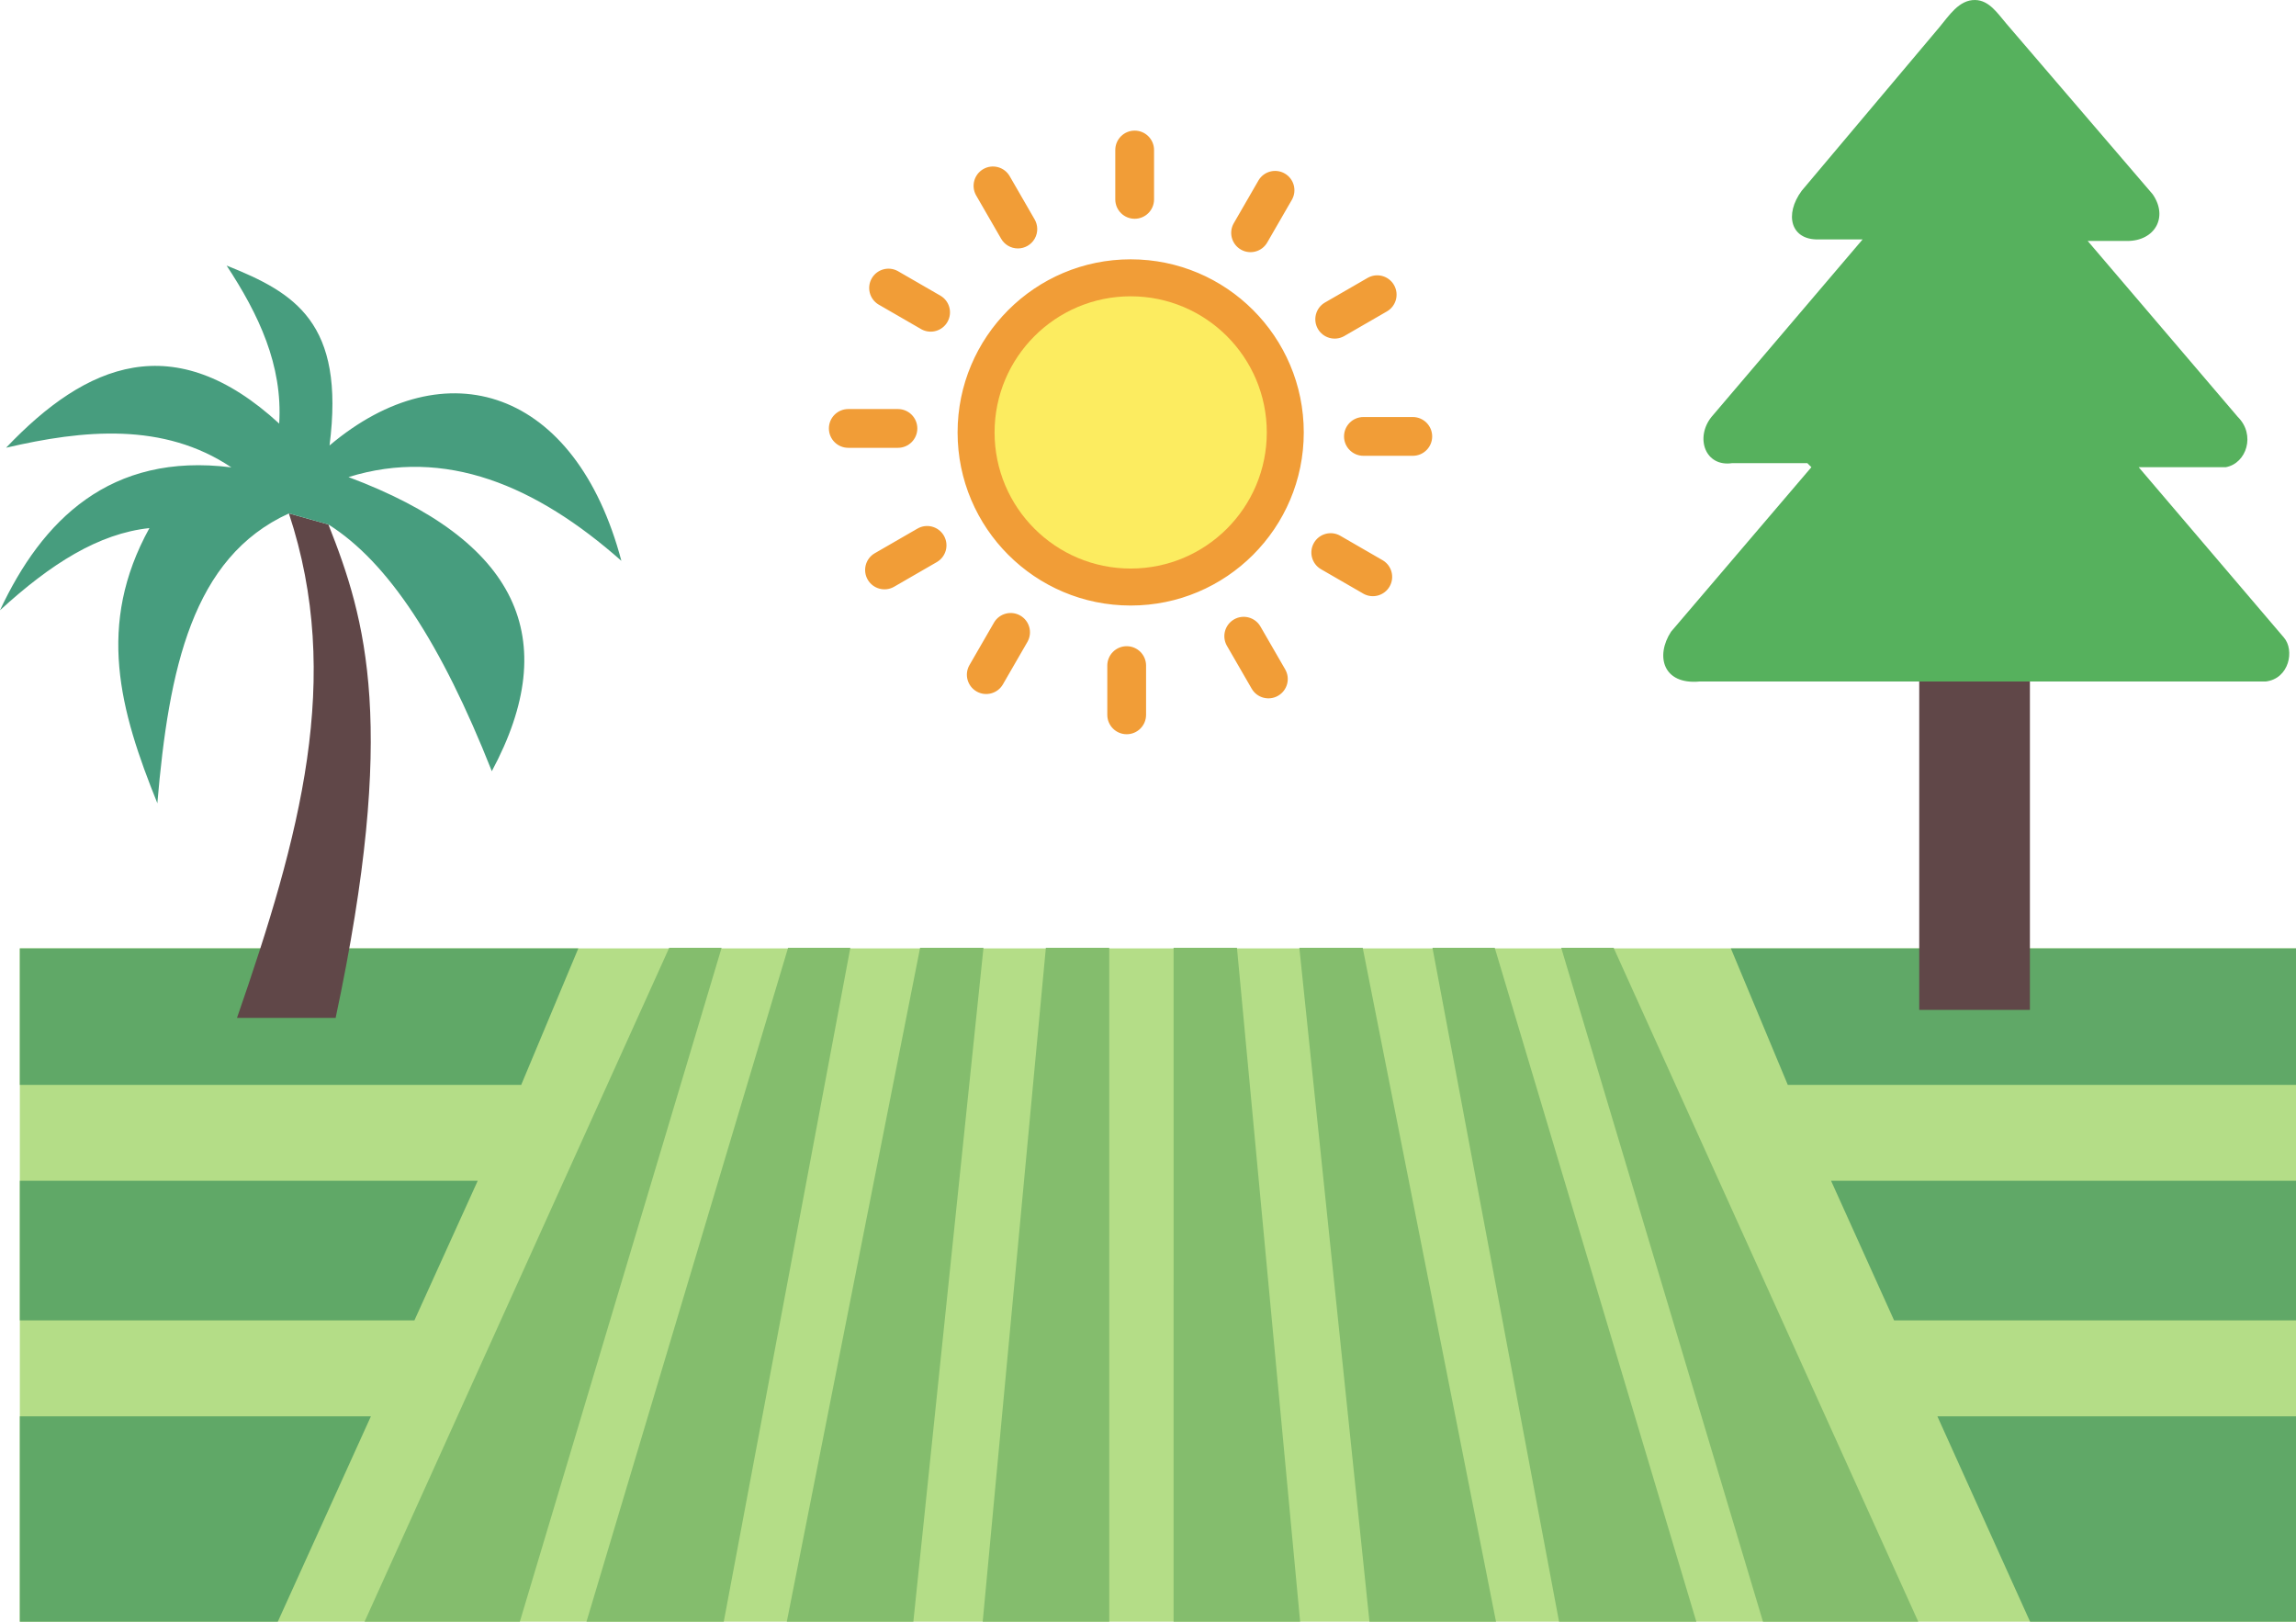
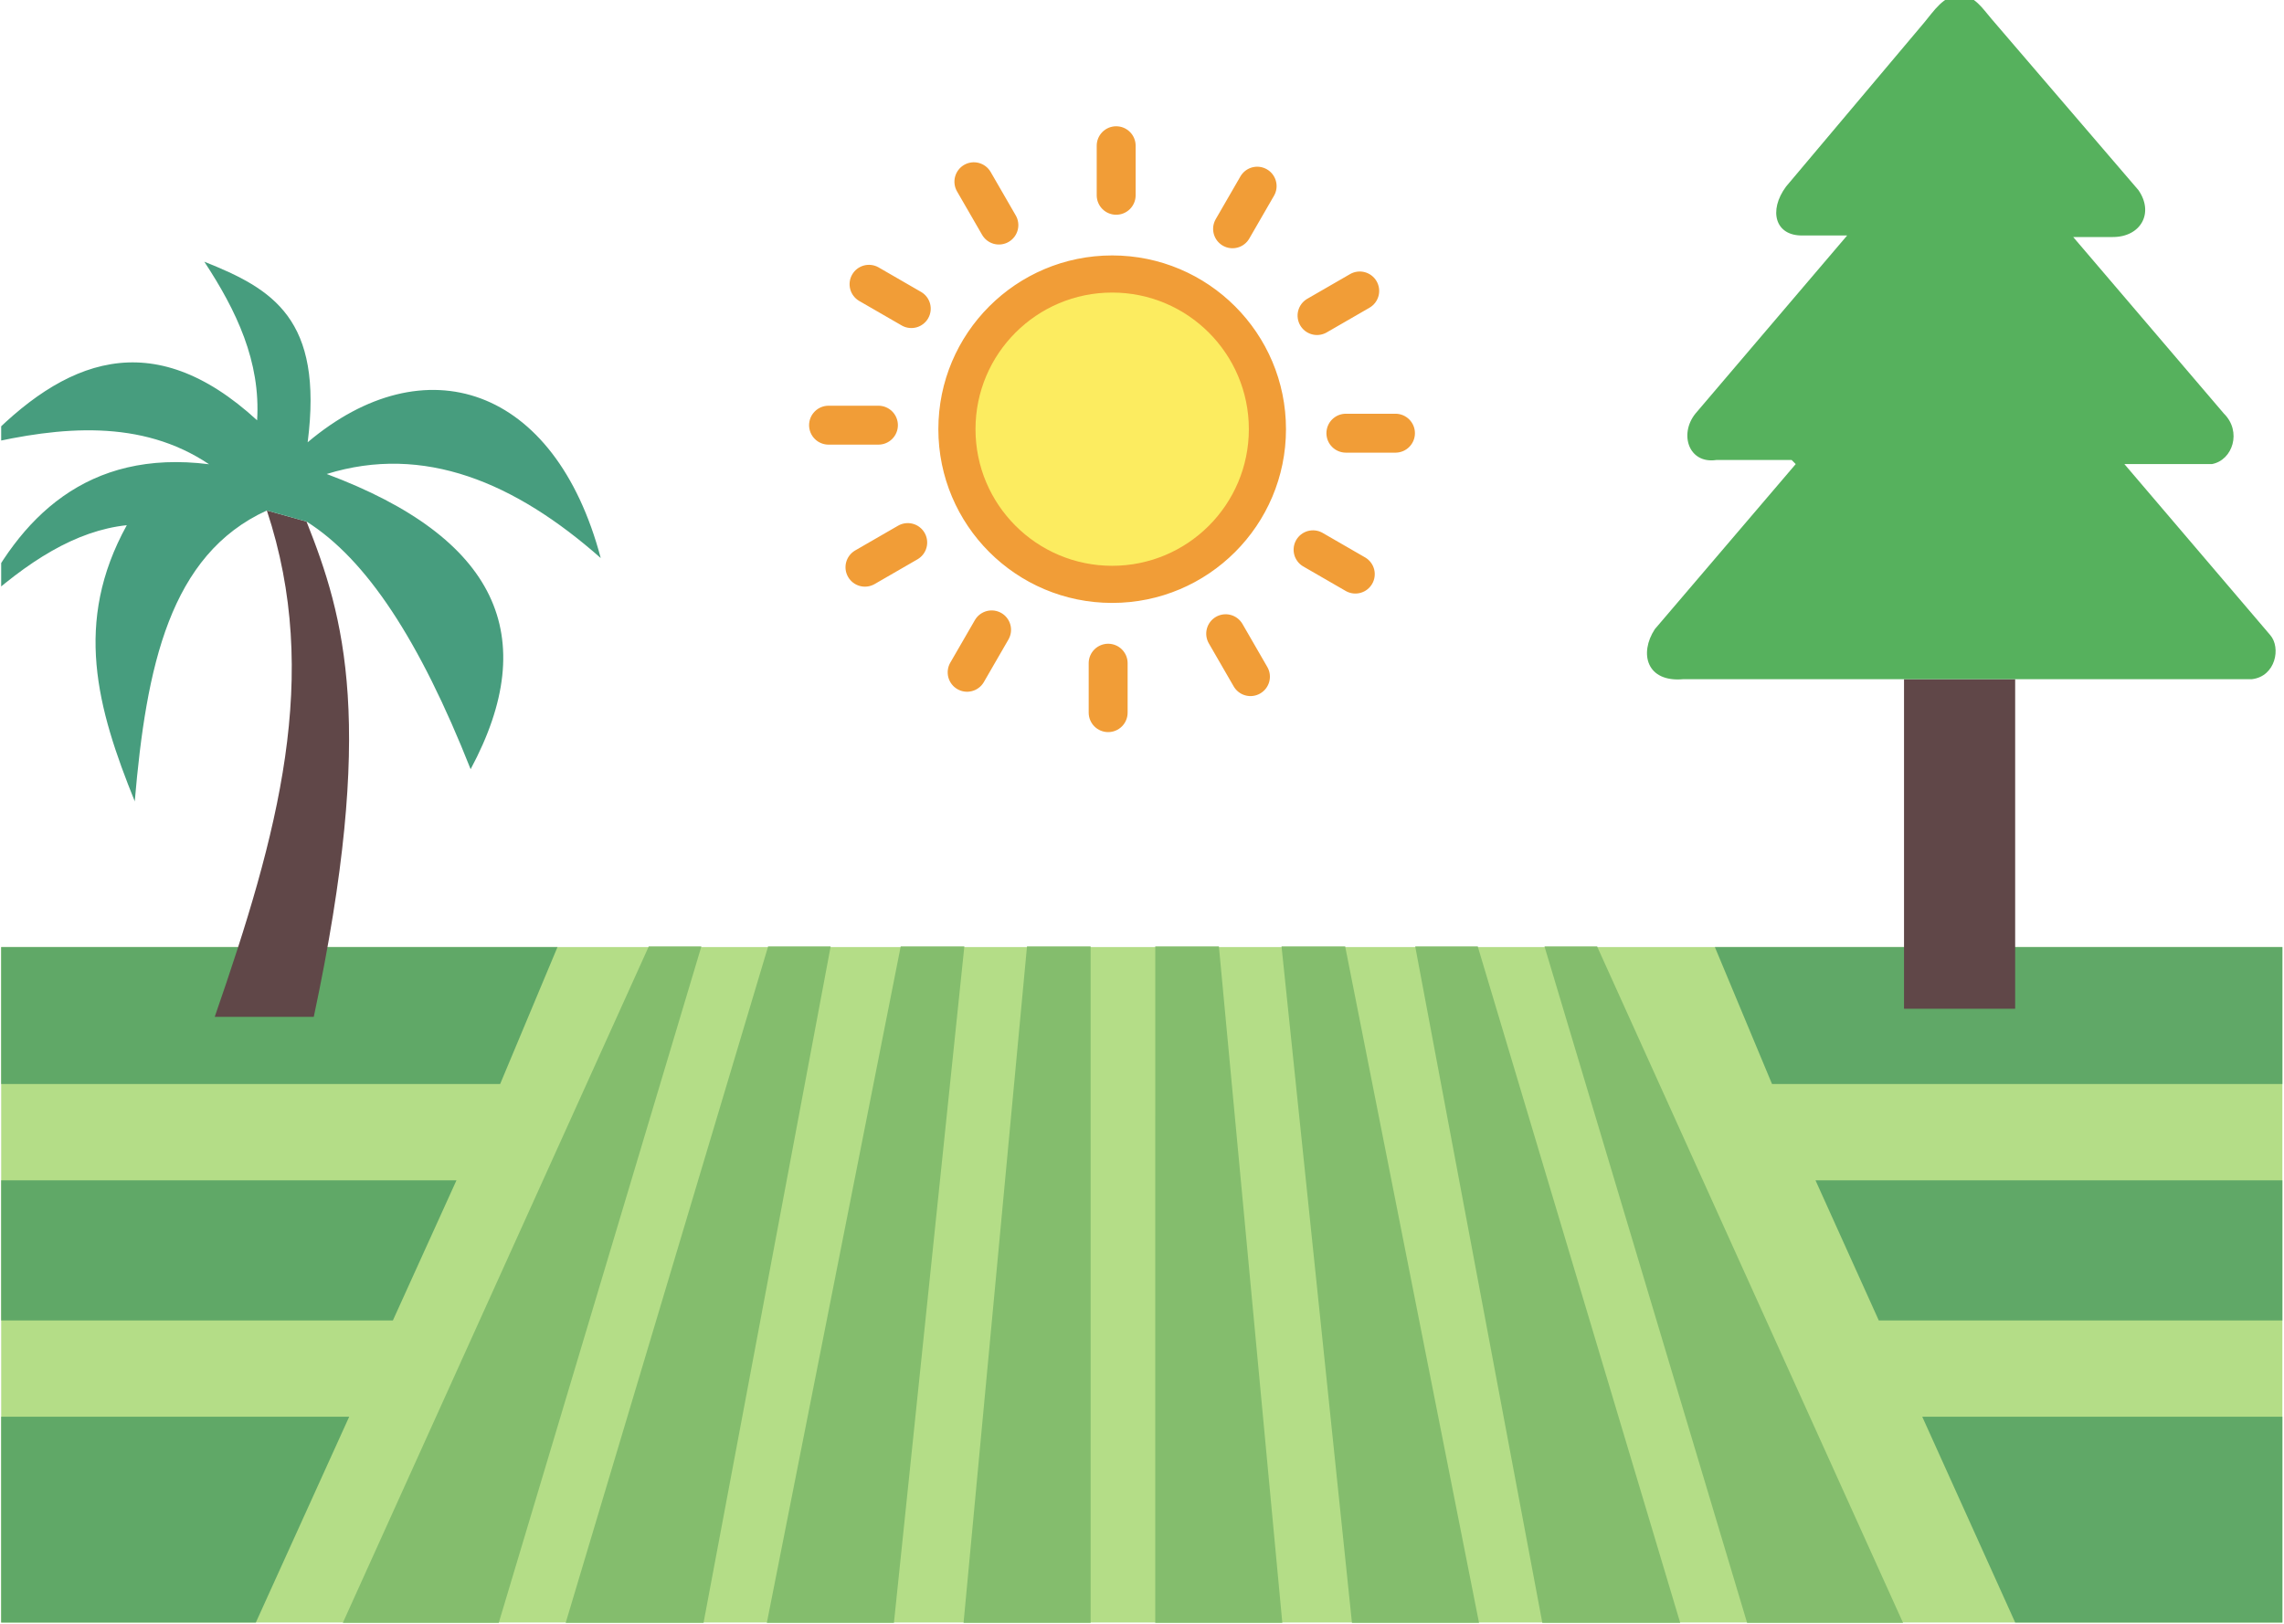
- <svg xmlns="http://www.w3.org/2000/svg" shape-rendering="geometricPrecision" text-rendering="geometricPrecision" image-rendering="optimizeQuality" fill-rule="evenodd" clip-rule="evenodd" viewBox="0 0 512 361.606">
-   <path fill="#F19D37" fill-rule="nonzero" d="M252.137 57.824c10.659 0 20.31 4.321 27.293 11.307 6.986 6.985 11.306 16.634 11.306 27.293 0 10.658-4.32 20.308-11.306 27.292-6.983 6.986-16.634 11.306-27.293 11.306-10.658 0-20.307-4.32-27.293-11.306-6.985-6.984-11.305-16.634-11.305-27.292 0-10.659 4.32-20.308 11.305-27.293 6.986-6.986 16.635-11.307 27.293-11.307zm-62.975 42.032a4.323 4.323 0 110-8.646h11.076a4.323 4.323 0 010 8.646h-11.076zM217.69 43.6a4.31 4.31 0 011.569-5.892 4.315 4.315 0 015.894 1.57l5.537 9.592a4.313 4.313 0 11-7.463 4.324L217.69 43.6zm31.015-10.152a4.322 4.322 0 118.645 0v11.077a4.323 4.323 0 01-8.645 0V33.448zm31.96 6.737a4.305 4.305 0 017.463 4.289l-5.537 9.592a4.302 4.302 0 01-5.876 1.587 4.302 4.302 0 01-1.588-5.876l5.538-9.592zm24.295 21.789a4.31 4.31 0 015.892 1.572 4.309 4.309 0 01-1.57 5.891l-9.591 5.539a4.314 4.314 0 01-4.324-7.463l9.593-5.539zm-109.061 5.922a4.305 4.305 0 014.289-7.463l9.593 5.539a4.305 4.305 0 01-4.288 7.463l-9.594-5.539zm119.215 25.095a4.323 4.323 0 010 8.645h-11.076a4.322 4.322 0 110-8.645h11.076zm-6.738 31.96a4.305 4.305 0 01-4.289 7.463l-9.592-5.539a4.305 4.305 0 014.288-7.463l9.593 5.539zm-21.789 24.296a4.31 4.31 0 01-1.572 5.891 4.309 4.309 0 01-5.891-1.57l-5.54-9.592a4.313 4.313 0 017.464-4.323l5.539 9.594zm-31.017 10.152a4.323 4.323 0 11-8.646 0v-11.077a4.324 4.324 0 018.646 0v11.077zm-31.96-6.737a4.305 4.305 0 01-7.464-4.289l5.539-9.592a4.305 4.305 0 017.464 4.289l-5.539 9.592zm-24.294-21.789a4.314 4.314 0 01-4.324-7.464l9.594-5.539a4.312 4.312 0 014.322 7.464l-9.592 5.539z" />
-   <path fill="#B4DD87" d="M4.425 211.472H512v150.134H4.425z" />
-   <path fill="#60A867" d="M432.03 315.815H512v45.791h-59.3l-20.67-45.791zm-427.605 0H82.71l-20.763 45.791H4.425v-45.791zm0-52.517h102.102l-14.118 31.129H4.425v-31.129zm0-51.826h124.541l-12.741 30.437H4.425v-30.437zm381.549 0H512v30.437H398.671l-12.697-30.437zm22.35 51.826H512v31.129h-89.621l-14.055-31.129z" />
-   <path fill="#84BD6D" d="M347.663 361.606l-28.227-150.261h13.887l44.953 150.261h-30.613zm-186.266 0l28.227-150.261h-13.887l-44.953 150.261h30.613zm100.307 0l.003-150.261h14.131l14.085 150.261h-28.219zm43.682 0L289.75 211.345h14.133l29.723 150.261h-28.22zm-58.028 0l-.005-150.261h-14.129l-14.085 150.261h28.219zm-43.684 0l15.638-150.261h-14.134l-29.724 150.261h28.22zm-87.752 0l44.994-150.261h-11.687L81.296 361.606h34.626zm277.216 0l-44.992-150.261h11.685l67.934 150.261h-34.627z" />
-   <path fill="#604748" fill-rule="nonzero" d="M427.982 225.186v-73.222h24.681v73.222h-24.681z" />
-   <path fill="#56B15D" fill-rule="nonzero" d="M427.982 151.964h-48.983c-8.208.754-9.868-5.727-6.363-11.105l31.297-36.684-.905-.904h-16.743c-6.066.897-8.318-5.683-4.638-10.295l33.71-39.592h-9.841c-6.164.162-7.689-5.508-3.733-10.86l30.701-36.461c2.097-2.491 4.343-6.144 7.989-6.061 3.143.07 5.03 3.046 6.898 5.223l32.657 38.077c3.542 5.086.521 10.43-5.66 10.43h-8.818l33.471 39.23c4.014 3.97 1.965 10.336-2.647 11.21h-19.46l29.182 34.233 3.199 3.752c2.438 2.788 1.219 9.181-4.048 9.807h-77.265z" />
-   <path fill="#604748" d="M64.425 114.483c12.13 36.692 2.517 71.824-11.576 112.492h21.995c13.841-65.029 6.795-88.836-1.611-110.026l-8.808-2.466z" />
-   <path fill="#479D7E" d="M35.082 179.16c2.567-30.099 7.801-54.862 29.343-64.677l8.808 2.466c13.288 8.355 25.116 26.374 36.441 55.013 15.905-29.646 5.788-51.439-31.961-65.582 21.592-6.695 41.826 1.862 60.852 18.673-10.168-38.353-39.159-47.615-65.08-25.72 3.523-27.481-7.801-34.075-22.951-40.115 7.147 10.872 12.532 22.197 11.727 35.233-23.404-21.492-42.933-13.54-60.902 5.385 17.264-4.026 35.132-5.738 50.232 4.379C24.512 100.793 9.362 116.043 0 136.075c11.325-10.368 21.995-17.113 33.32-18.321-11.878 21.543-6.644 40.568 1.812 61.456l-.05-.05z" />
-   <path fill="#FCEC60" fill-rule="nonzero" d="M273.6 74.962c-5.493-5.493-13.08-8.891-21.463-8.891-8.381 0-15.969 3.398-21.461 8.891-5.493 5.492-8.889 13.08-8.889 21.462 0 8.381 3.396 15.969 8.889 21.461 5.492 5.493 13.08 8.89 21.461 8.89 8.383 0 15.97-3.397 21.463-8.89 5.492-5.492 8.89-13.08 8.89-21.461 0-8.382-3.398-15.97-8.89-21.462z" />
+ <svg xmlns="http://www.w3.org/2000/svg" width="896" zoomAndPan="magnify" viewBox="0 0 672 477.75" height="637" preserveAspectRatio="xMidYMid meet" version="1.0">
+   <defs>
+     <clipPath id="9bdb000957">
+       <path d="M 0.348 278 L 671.824 278 L 671.824 477.5 L 0.348 477.5 Z M 0.348 278 " clip-rule="nonzero" />
+     </clipPath>
+     <clipPath id="f3773ca6cf">
+       <path d="M 100 278 L 560 278 L 560 477.5 L 100 477.5 Z M 100 278 " clip-rule="nonzero" />
+     </clipPath>
+     <clipPath id="71198b93cd">
+       <path d="M 0.348 77 L 177 77 L 177 236 L 0.348 236 Z M 0.348 77 " clip-rule="nonzero" />
+     </clipPath>
+   </defs>
+   <path fill="#f19d37" d="M 327.223 75.172 C 341.344 75.172 354.129 80.898 363.383 90.152 C 372.637 99.402 378.363 112.188 378.363 126.305 C 378.363 140.422 372.637 153.207 363.383 162.457 C 354.129 171.711 341.344 177.434 327.223 177.434 C 313.102 177.434 300.316 171.711 291.059 162.457 C 281.805 153.207 276.082 140.422 276.082 126.305 C 276.082 112.188 281.805 99.402 291.059 90.152 C 300.316 80.898 313.102 75.172 327.223 75.172 Z M 243.785 130.852 C 243.406 130.852 243.035 130.816 242.664 130.742 C 242.297 130.668 241.938 130.562 241.59 130.418 C 241.242 130.273 240.91 130.098 240.598 129.891 C 240.285 129.68 239.996 129.441 239.73 129.176 C 239.461 128.91 239.227 128.621 239.016 128.309 C 238.805 127.996 238.629 127.664 238.484 127.316 C 238.34 126.969 238.234 126.613 238.16 126.242 C 238.086 125.875 238.047 125.5 238.047 125.125 C 238.047 124.75 238.086 124.375 238.16 124.008 C 238.234 123.637 238.34 123.277 238.484 122.93 C 238.629 122.582 238.805 122.254 239.016 121.941 C 239.227 121.629 239.461 121.34 239.73 121.074 C 239.996 120.809 240.285 120.57 240.598 120.359 C 240.91 120.152 241.242 119.977 241.59 119.832 C 241.938 119.688 242.297 119.578 242.664 119.508 C 243.035 119.434 243.406 119.398 243.785 119.398 L 258.461 119.398 C 258.836 119.398 259.207 119.438 259.574 119.508 C 259.945 119.582 260.301 119.691 260.648 119.836 C 260.996 119.98 261.324 120.156 261.637 120.367 C 261.949 120.574 262.238 120.812 262.504 121.078 C 262.77 121.344 263.008 121.633 263.215 121.945 C 263.426 122.258 263.602 122.59 263.742 122.934 C 263.887 123.281 263.996 123.641 264.07 124.008 C 264.141 124.379 264.18 124.75 264.18 125.125 C 264.18 125.5 264.141 125.871 264.07 126.242 C 263.996 126.609 263.887 126.969 263.742 127.312 C 263.602 127.66 263.426 127.992 263.215 128.305 C 263.008 128.617 262.77 128.906 262.504 129.172 C 262.238 129.438 261.949 129.676 261.637 129.883 C 261.324 130.094 260.996 130.27 260.648 130.414 C 260.301 130.559 259.945 130.668 259.574 130.738 C 259.207 130.812 258.836 130.852 258.461 130.852 Z M 281.582 56.332 C 281.395 56.008 281.238 55.668 281.117 55.312 C 280.996 54.957 280.91 54.594 280.863 54.223 C 280.812 53.852 280.801 53.477 280.824 53.105 C 280.848 52.73 280.906 52.363 281.004 52 C 281.102 51.637 281.23 51.285 281.398 50.949 C 281.562 50.613 281.758 50.297 281.988 50 C 282.215 49.699 282.469 49.43 282.75 49.18 C 283.031 48.934 283.336 48.715 283.66 48.527 C 283.984 48.34 284.324 48.184 284.68 48.062 C 285.035 47.941 285.398 47.859 285.77 47.809 C 286.145 47.758 286.516 47.746 286.891 47.77 C 287.266 47.793 287.633 47.855 287.996 47.949 C 288.359 48.047 288.707 48.18 289.043 48.344 C 289.383 48.508 289.699 48.707 289.996 48.934 C 290.293 49.16 290.566 49.418 290.816 49.699 C 291.062 49.98 291.281 50.281 291.469 50.605 L 298.805 63.312 C 299 63.637 299.16 63.977 299.289 64.336 C 299.414 64.691 299.504 65.059 299.559 65.434 C 299.613 65.809 299.629 66.184 299.609 66.562 C 299.586 66.938 299.527 67.312 299.434 67.676 C 299.34 68.043 299.211 68.398 299.043 68.738 C 298.879 69.078 298.684 69.398 298.453 69.703 C 298.223 70.004 297.969 70.277 297.684 70.527 C 297.398 70.781 297.094 71 296.766 71.191 C 296.438 71.379 296.098 71.535 295.738 71.656 C 295.379 71.777 295.012 71.863 294.637 71.91 C 294.262 71.961 293.883 71.973 293.508 71.945 C 293.129 71.918 292.758 71.855 292.395 71.758 C 292.027 71.656 291.676 71.523 291.336 71.352 C 291 71.184 290.68 70.98 290.383 70.746 C 290.086 70.516 289.812 70.254 289.566 69.965 C 289.32 69.68 289.102 69.371 288.918 69.039 Z M 322.676 42.883 C 322.676 42.508 322.711 42.137 322.785 41.766 C 322.859 41.398 322.965 41.039 323.109 40.691 C 323.254 40.344 323.43 40.016 323.641 39.703 C 323.848 39.391 324.086 39.102 324.352 38.836 C 324.617 38.57 324.906 38.332 325.219 38.125 C 325.531 37.914 325.863 37.738 326.211 37.594 C 326.559 37.449 326.914 37.34 327.285 37.27 C 327.652 37.195 328.023 37.16 328.402 37.16 C 328.777 37.16 329.148 37.195 329.52 37.27 C 329.887 37.34 330.246 37.449 330.594 37.594 C 330.941 37.738 331.27 37.914 331.582 38.125 C 331.895 38.332 332.184 38.57 332.449 38.836 C 332.715 39.102 332.953 39.391 333.164 39.703 C 333.371 40.016 333.547 40.344 333.691 40.691 C 333.836 41.039 333.945 41.398 334.02 41.766 C 334.09 42.137 334.129 42.508 334.129 42.883 L 334.129 57.559 C 334.121 57.93 334.082 58.297 334.004 58.66 C 333.926 59.027 333.812 59.379 333.668 59.723 C 333.52 60.062 333.344 60.391 333.133 60.695 C 332.922 61.004 332.688 61.289 332.422 61.551 C 332.156 61.812 331.867 62.043 331.555 62.25 C 331.246 62.457 330.918 62.629 330.574 62.77 C 330.23 62.91 329.875 63.016 329.508 63.09 C 329.145 63.16 328.773 63.195 328.402 63.195 C 328.027 63.195 327.66 63.16 327.293 63.09 C 326.93 63.016 326.574 62.91 326.23 62.77 C 325.887 62.629 325.559 62.457 325.246 62.25 C 324.934 62.043 324.648 61.812 324.383 61.551 C 324.117 61.289 323.879 61.004 323.668 60.695 C 323.461 60.391 323.281 60.062 323.137 59.723 C 322.988 59.379 322.875 59.027 322.801 58.66 C 322.723 58.297 322.68 57.93 322.676 57.559 Z M 365.02 51.809 C 365.211 51.492 365.43 51.199 365.68 50.926 C 365.926 50.652 366.199 50.406 366.496 50.188 C 366.789 49.965 367.105 49.777 367.438 49.617 C 367.77 49.461 368.117 49.332 368.473 49.242 C 368.832 49.148 369.195 49.094 369.562 49.07 C 369.93 49.051 370.297 49.062 370.664 49.113 C 371.027 49.164 371.387 49.246 371.734 49.367 C 372.086 49.484 372.418 49.637 372.738 49.82 C 373.059 50.004 373.359 50.215 373.637 50.457 C 373.914 50.699 374.168 50.965 374.395 51.258 C 374.621 51.547 374.816 51.859 374.984 52.188 C 375.152 52.516 375.285 52.859 375.387 53.215 C 375.484 53.566 375.551 53.93 375.582 54.297 C 375.613 54.664 375.605 55.031 375.566 55.398 C 375.523 55.766 375.449 56.125 375.336 56.477 C 375.227 56.828 375.082 57.164 374.906 57.488 L 367.57 70.195 C 367.383 70.52 367.168 70.824 366.922 71.105 C 366.676 71.387 366.402 71.645 366.109 71.871 C 365.812 72.102 365.496 72.297 365.16 72.465 C 364.824 72.629 364.477 72.762 364.113 72.859 C 363.754 72.957 363.387 73.02 363.012 73.043 C 362.637 73.07 362.266 73.059 361.895 73.008 C 361.523 72.961 361.16 72.879 360.805 72.758 C 360.449 72.637 360.109 72.484 359.785 72.297 C 359.461 72.113 359.156 71.895 358.875 71.648 C 358.594 71.402 358.336 71.133 358.109 70.836 C 357.879 70.539 357.684 70.223 357.516 69.887 C 357.352 69.551 357.219 69.203 357.121 68.844 C 357.023 68.48 356.961 68.113 356.938 67.738 C 356.91 67.367 356.922 66.992 356.969 66.621 C 357.02 66.25 357.102 65.887 357.223 65.535 C 357.34 65.18 357.496 64.84 357.68 64.516 Z M 397.207 80.672 C 397.531 80.484 397.871 80.328 398.227 80.207 C 398.582 80.086 398.945 80 399.316 79.953 C 399.691 79.902 400.062 79.891 400.438 79.914 C 400.812 79.938 401.18 79.996 401.543 80.094 C 401.906 80.191 402.254 80.324 402.59 80.488 C 402.93 80.652 403.246 80.852 403.543 81.078 C 403.84 81.309 404.113 81.562 404.363 81.844 C 404.609 82.125 404.828 82.43 405.016 82.754 C 405.203 83.078 405.355 83.418 405.477 83.773 C 405.598 84.129 405.684 84.492 405.734 84.863 C 405.785 85.234 405.797 85.605 405.773 85.98 C 405.75 86.355 405.688 86.723 405.594 87.086 C 405.496 87.449 405.363 87.797 405.199 88.133 C 405.035 88.473 404.836 88.789 404.609 89.086 C 404.379 89.383 404.125 89.656 403.844 89.902 C 403.562 90.152 403.258 90.367 402.934 90.559 L 390.227 97.895 C 389.902 98.07 389.566 98.215 389.215 98.324 C 388.859 98.438 388.5 98.516 388.137 98.555 C 387.77 98.598 387.402 98.602 387.031 98.574 C 386.664 98.543 386.305 98.48 385.949 98.379 C 385.594 98.281 385.25 98.148 384.922 97.98 C 384.59 97.816 384.281 97.621 383.988 97.395 C 383.695 97.168 383.43 96.918 383.188 96.637 C 382.941 96.359 382.73 96.062 382.543 95.742 C 382.359 95.422 382.207 95.09 382.086 94.738 C 381.965 94.391 381.879 94.035 381.828 93.668 C 381.777 93.305 381.762 92.938 381.781 92.566 C 381.801 92.199 381.855 91.836 381.949 91.477 C 382.039 91.121 382.16 90.773 382.32 90.441 C 382.477 90.105 382.664 89.793 382.883 89.492 C 383.102 89.195 383.348 88.922 383.617 88.672 C 383.891 88.422 384.184 88.203 384.496 88.008 Z M 252.711 88.516 C 252.395 88.324 252.102 88.105 251.828 87.855 C 251.555 87.609 251.309 87.336 251.09 87.039 C 250.867 86.742 250.68 86.43 250.52 86.098 C 250.359 85.766 250.234 85.418 250.145 85.062 C 250.051 84.703 249.996 84.34 249.973 83.973 C 249.953 83.605 249.965 83.238 250.016 82.871 C 250.062 82.508 250.148 82.148 250.266 81.801 C 250.387 81.453 250.539 81.117 250.723 80.797 C 250.906 80.477 251.117 80.18 251.359 79.898 C 251.602 79.621 251.867 79.367 252.16 79.141 C 252.449 78.914 252.762 78.719 253.09 78.551 C 253.418 78.387 253.762 78.25 254.117 78.152 C 254.469 78.051 254.832 77.984 255.199 77.957 C 255.566 77.926 255.934 77.93 256.301 77.973 C 256.668 78.012 257.027 78.09 257.379 78.199 C 257.73 78.309 258.07 78.453 258.395 78.629 L 271.102 85.969 C 271.418 86.16 271.711 86.379 271.984 86.629 C 272.254 86.875 272.5 87.148 272.719 87.445 C 272.938 87.738 273.129 88.055 273.285 88.387 C 273.445 88.719 273.57 89.062 273.66 89.422 C 273.75 89.777 273.809 90.141 273.828 90.508 C 273.852 90.875 273.836 91.242 273.789 91.605 C 273.738 91.969 273.652 92.328 273.535 92.676 C 273.414 93.023 273.266 93.359 273.082 93.68 C 272.898 93.996 272.684 94.297 272.445 94.574 C 272.203 94.852 271.938 95.105 271.645 95.332 C 271.355 95.559 271.047 95.754 270.719 95.922 C 270.391 96.09 270.047 96.223 269.695 96.324 C 269.34 96.422 268.98 96.488 268.613 96.52 C 268.246 96.551 267.879 96.547 267.512 96.504 C 267.145 96.465 266.785 96.391 266.434 96.281 C 266.082 96.172 265.746 96.027 265.422 95.852 Z M 410.66 121.758 C 411.035 121.762 411.402 121.805 411.766 121.883 C 412.129 121.961 412.484 122.07 412.828 122.219 C 413.168 122.363 413.492 122.543 413.801 122.754 C 414.109 122.961 414.395 123.199 414.656 123.465 C 414.918 123.73 415.148 124.02 415.355 124.328 C 415.559 124.641 415.734 124.969 415.875 125.312 C 416.016 125.656 416.121 126.012 416.195 126.375 C 416.266 126.742 416.301 127.109 416.301 127.484 C 416.301 127.855 416.266 128.223 416.195 128.59 C 416.121 128.957 416.016 129.309 415.875 129.656 C 415.734 130 415.559 130.328 415.355 130.637 C 415.148 130.949 414.918 131.234 414.656 131.5 C 414.395 131.766 414.109 132.004 413.801 132.215 C 413.492 132.426 413.168 132.602 412.828 132.75 C 412.484 132.895 412.129 133.008 411.766 133.086 C 411.402 133.16 411.035 133.203 410.66 133.211 L 395.988 133.211 C 395.609 133.211 395.238 133.172 394.867 133.098 C 394.5 133.027 394.141 132.918 393.793 132.773 C 393.445 132.629 393.117 132.453 392.805 132.242 C 392.492 132.035 392.203 131.797 391.938 131.531 C 391.672 131.266 391.434 130.977 391.223 130.664 C 391.016 130.352 390.84 130.023 390.695 129.676 C 390.551 129.328 390.441 128.969 390.371 128.602 C 390.297 128.23 390.258 127.859 390.258 127.484 C 390.258 127.105 390.297 126.734 390.371 126.367 C 390.441 125.996 390.551 125.641 390.695 125.293 C 390.84 124.945 391.016 124.613 391.223 124.301 C 391.434 123.988 391.672 123.699 391.938 123.434 C 392.203 123.168 392.492 122.93 392.805 122.723 C 393.117 122.512 393.445 122.336 393.793 122.191 C 394.141 122.051 394.5 121.941 394.867 121.867 C 395.238 121.793 395.609 121.758 395.988 121.758 Z M 401.734 164.094 C 402.051 164.285 402.344 164.504 402.617 164.754 C 402.891 165 403.137 165.273 403.355 165.57 C 403.574 165.863 403.766 166.18 403.926 166.512 C 404.082 166.844 404.207 167.191 404.301 167.547 C 404.395 167.906 404.449 168.266 404.473 168.637 C 404.492 169.004 404.48 169.371 404.43 169.734 C 404.379 170.102 404.297 170.457 404.176 170.809 C 404.059 171.156 403.906 171.492 403.723 171.812 C 403.539 172.133 403.324 172.43 403.082 172.707 C 402.844 172.988 402.574 173.238 402.285 173.465 C 401.992 173.695 401.684 173.891 401.355 174.059 C 401.027 174.223 400.684 174.355 400.328 174.457 C 399.973 174.559 399.613 174.621 399.246 174.652 C 398.875 174.684 398.508 174.68 398.145 174.637 C 397.777 174.598 397.418 174.52 397.066 174.41 C 396.715 174.297 396.375 174.156 396.051 173.98 L 383.344 166.641 C 383.027 166.449 382.734 166.23 382.461 165.98 C 382.191 165.734 381.945 165.461 381.727 165.164 C 381.508 164.867 381.316 164.555 381.16 164.223 C 381 163.891 380.875 163.547 380.785 163.188 C 380.695 162.832 380.637 162.469 380.617 162.102 C 380.594 161.734 380.609 161.367 380.66 161.004 C 380.707 160.637 380.793 160.281 380.91 159.934 C 381.031 159.586 381.18 159.25 381.363 158.93 C 381.547 158.613 381.762 158.312 382.004 158.035 C 382.242 157.758 382.508 157.504 382.801 157.277 C 383.09 157.051 383.398 156.855 383.727 156.688 C 384.055 156.52 384.398 156.387 384.75 156.285 C 385.105 156.188 385.469 156.121 385.836 156.09 C 386.199 156.059 386.566 156.062 386.934 156.102 C 387.301 156.145 387.66 156.219 388.012 156.328 C 388.363 156.438 388.699 156.582 389.023 156.758 Z M 372.863 196.277 C 373.055 196.602 373.207 196.941 373.328 197.297 C 373.449 197.652 373.535 198.016 373.586 198.387 C 373.633 198.758 373.645 199.129 373.621 199.504 C 373.598 199.879 373.539 200.246 373.441 200.609 C 373.344 200.973 373.215 201.32 373.047 201.656 C 372.883 201.996 372.684 202.312 372.457 202.609 C 372.23 202.906 371.973 203.18 371.691 203.426 C 371.41 203.676 371.105 203.891 370.781 204.082 C 370.457 204.27 370.117 204.422 369.762 204.543 C 369.406 204.664 369.043 204.75 368.672 204.801 C 368.301 204.848 367.93 204.863 367.555 204.84 C 367.18 204.812 366.812 204.754 366.449 204.656 C 366.086 204.562 365.738 204.43 365.398 204.266 C 365.062 204.098 364.746 203.902 364.449 203.676 C 364.152 203.445 363.879 203.191 363.629 202.91 C 363.383 202.629 363.164 202.324 362.977 202 L 355.637 189.293 C 355.453 188.969 355.305 188.633 355.188 188.277 C 355.07 187.922 354.988 187.562 354.941 187.191 C 354.895 186.824 354.887 186.453 354.91 186.078 C 354.938 185.707 355 185.344 355.098 184.984 C 355.195 184.625 355.328 184.277 355.492 183.945 C 355.66 183.609 355.855 183.297 356.082 183 C 356.309 182.703 356.562 182.434 356.844 182.188 C 357.125 181.941 357.426 181.727 357.75 181.539 C 358.07 181.352 358.406 181.199 358.762 181.078 C 359.113 180.957 359.473 180.871 359.844 180.824 C 360.211 180.773 360.582 180.758 360.957 180.781 C 361.328 180.805 361.695 180.863 362.055 180.957 C 362.414 181.051 362.762 181.176 363.098 181.34 C 363.434 181.5 363.75 181.695 364.047 181.918 C 364.348 182.145 364.621 182.395 364.867 182.672 C 365.117 182.949 365.336 183.246 365.527 183.566 Z M 331.77 209.723 C 331.77 210.102 331.734 210.473 331.66 210.84 C 331.586 211.211 331.477 211.57 331.332 211.914 C 331.191 212.262 331.012 212.594 330.805 212.906 C 330.594 213.219 330.359 213.508 330.094 213.773 C 329.828 214.039 329.535 214.277 329.223 214.484 C 328.91 214.695 328.582 214.871 328.234 215.016 C 327.887 215.16 327.527 215.266 327.16 215.34 C 326.789 215.414 326.418 215.449 326.043 215.449 C 325.668 215.449 325.293 215.414 324.926 215.34 C 324.555 215.266 324.199 215.16 323.852 215.016 C 323.504 214.871 323.172 214.695 322.859 214.484 C 322.547 214.277 322.258 214.039 321.992 213.773 C 321.727 213.508 321.488 213.219 321.281 212.906 C 321.07 212.594 320.895 212.262 320.75 211.914 C 320.605 211.57 320.496 211.211 320.426 210.84 C 320.352 210.473 320.316 210.102 320.316 209.723 L 320.316 195.051 C 320.324 194.68 320.367 194.312 320.445 193.953 C 320.523 193.59 320.637 193.238 320.785 192.898 C 320.934 192.559 321.113 192.234 321.32 191.93 C 321.531 191.621 321.77 191.34 322.035 191.082 C 322.301 190.82 322.586 190.59 322.898 190.387 C 323.207 190.184 323.535 190.012 323.879 189.871 C 324.223 189.73 324.574 189.625 324.941 189.555 C 325.305 189.48 325.672 189.445 326.043 189.445 C 326.414 189.445 326.781 189.48 327.145 189.555 C 327.508 189.625 327.863 189.73 328.207 189.871 C 328.551 190.012 328.875 190.184 329.188 190.387 C 329.496 190.59 329.785 190.82 330.051 191.082 C 330.316 191.34 330.551 191.621 330.762 191.93 C 330.973 192.234 331.152 192.559 331.301 192.898 C 331.445 193.238 331.559 193.59 331.641 193.953 C 331.719 194.312 331.762 194.68 331.77 195.051 Z M 289.426 200.801 C 289.234 201.117 289.016 201.414 288.77 201.688 C 288.52 201.965 288.25 202.211 287.953 202.434 C 287.656 202.656 287.34 202.848 287.008 203.008 C 286.672 203.168 286.328 203.293 285.969 203.387 C 285.613 203.48 285.246 203.539 284.879 203.562 C 284.508 203.582 284.141 203.57 283.773 203.52 C 283.406 203.473 283.047 203.387 282.699 203.27 C 282.348 203.148 282.012 202.996 281.691 202.812 C 281.371 202.629 281.07 202.414 280.789 202.172 C 280.512 201.93 280.258 201.664 280.031 201.371 C 279.805 201.078 279.605 200.766 279.441 200.438 C 279.273 200.105 279.141 199.762 279.039 199.406 C 278.941 199.051 278.875 198.688 278.848 198.32 C 278.816 197.949 278.824 197.582 278.867 197.215 C 278.91 196.848 278.988 196.488 279.098 196.133 C 279.211 195.781 279.359 195.441 279.535 195.117 L 286.875 182.414 C 287.066 182.094 287.285 181.801 287.531 181.523 C 287.781 181.25 288.051 181 288.348 180.781 C 288.645 180.559 288.961 180.367 289.293 180.207 C 289.625 180.047 289.973 179.918 290.332 179.824 C 290.688 179.734 291.051 179.676 291.422 179.652 C 291.793 179.629 292.16 179.645 292.527 179.691 C 292.895 179.742 293.25 179.828 293.602 179.945 C 293.953 180.062 294.289 180.215 294.609 180.398 C 294.93 180.586 295.23 180.797 295.508 181.039 C 295.789 181.285 296.043 181.551 296.27 181.844 C 296.496 182.137 296.691 182.445 296.859 182.777 C 297.027 183.105 297.16 183.449 297.258 183.809 C 297.359 184.164 297.426 184.527 297.453 184.895 C 297.48 185.262 297.477 185.633 297.434 186 C 297.391 186.367 297.312 186.727 297.199 187.078 C 297.09 187.434 296.941 187.77 296.766 188.094 Z M 257.238 171.938 C 256.914 172.117 256.574 172.262 256.223 172.375 C 255.871 172.488 255.512 172.566 255.141 172.609 C 254.773 172.652 254.406 172.66 254.039 172.629 C 253.668 172.602 253.305 172.539 252.949 172.438 C 252.594 172.34 252.25 172.207 251.918 172.043 C 251.586 171.875 251.273 171.68 250.98 171.453 C 250.688 171.227 250.422 170.973 250.176 170.695 C 249.934 170.418 249.719 170.117 249.535 169.797 C 249.348 169.477 249.195 169.141 249.074 168.793 C 248.953 168.441 248.867 168.082 248.816 167.719 C 248.766 167.352 248.75 166.984 248.773 166.613 C 248.793 166.242 248.848 165.879 248.941 165.52 C 249.031 165.164 249.156 164.816 249.316 164.48 C 249.473 164.148 249.664 163.832 249.883 163.535 C 250.105 163.238 250.352 162.965 250.625 162.715 C 250.898 162.465 251.191 162.242 251.508 162.051 L 264.219 154.715 C 264.543 154.523 264.883 154.371 265.238 154.25 C 265.594 154.129 265.957 154.043 266.332 153.996 C 266.703 153.945 267.074 153.934 267.449 153.957 C 267.824 153.98 268.191 154.039 268.555 154.137 C 268.918 154.234 269.266 154.363 269.605 154.531 C 269.941 154.695 270.258 154.891 270.555 155.121 C 270.855 155.348 271.125 155.602 271.375 155.887 C 271.621 156.168 271.84 156.469 272.027 156.793 C 272.215 157.117 272.371 157.457 272.492 157.812 C 272.613 158.168 272.699 158.531 272.746 158.902 C 272.797 159.277 272.809 159.648 272.785 160.023 C 272.762 160.398 272.699 160.766 272.605 161.129 C 272.508 161.492 272.375 161.84 272.211 162.176 C 272.047 162.512 271.848 162.832 271.621 163.129 C 271.391 163.426 271.137 163.699 270.855 163.945 C 270.574 164.195 270.27 164.414 269.945 164.602 Z M 257.238 171.938 " fill-opacity="1" fill-rule="nonzero" />
+   <g clip-path="url(#9bdb000957)">
+     <path fill="#b4dd87" d="M -0.977 278.703 L 671.52 278.703 L 671.52 477.578 L -0.977 477.578 Z M -0.977 278.703 " fill-opacity="1" fill-rule="evenodd" />
+     <path fill="#60a867" d="M 565.566 416.922 L 671.52 416.922 L 671.52 477.578 L 592.953 477.578 Z M -0.977 416.922 L 102.742 416.922 L 75.234 477.578 L -0.977 477.578 Z M -0.977 347.355 L 134.301 347.355 L 115.594 388.59 L -0.977 388.59 Z M -0.977 278.703 L 164.027 278.703 L 147.148 319.02 L -0.977 319.02 Z M 504.547 278.703 L 671.52 278.703 L 671.52 319.02 L 521.367 319.02 Z M 534.156 347.355 L 671.52 347.355 L 671.52 388.59 L 552.777 388.59 Z M 534.156 347.355 " fill-opacity="1" fill-rule="evenodd" />
+   </g>
+   <g clip-path="url(#f3773ca6cf)">
+     <path fill="#84bd6d" d="M 453.785 477.578 L 416.387 278.535 L 434.785 278.535 L 494.348 477.578 Z M 206.996 477.578 L 244.395 278.535 L 225.996 278.535 L 166.438 477.578 Z M 339.898 477.578 L 339.902 278.535 L 358.625 278.535 L 377.285 477.578 Z M 397.773 477.578 L 377.055 278.535 L 395.781 278.535 L 435.16 477.578 Z M 320.891 477.578 L 320.883 278.535 L 302.164 278.535 L 283.5 477.578 Z M 263.012 477.578 L 283.73 278.535 L 265.004 278.535 L 225.621 477.578 Z M 146.746 477.578 L 206.359 278.535 L 190.875 278.535 L 100.871 477.578 Z M 514.035 477.578 L 454.426 278.535 L 469.906 278.535 L 559.914 477.578 Z M 514.035 477.578 " fill-opacity="1" fill-rule="evenodd" />
+   </g>
+   <path fill="#604748" d="M 560.203 199.875 L 592.902 199.875 L 592.902 296.867 L 560.203 296.867 Z M 560.203 199.875 " fill-opacity="1" fill-rule="nonzero" />
+   <path fill="#56b15d" d="M 560.203 199.875 L 495.305 199.875 C 484.43 200.875 482.23 192.289 486.875 185.164 L 528.34 136.574 L 527.141 135.375 L 504.957 135.375 C 496.922 136.562 493.938 127.848 498.812 121.738 L 543.477 69.293 L 530.438 69.293 C 522.27 69.508 520.25 61.996 525.492 54.906 L 566.168 6.609 C 568.945 3.309 571.922 -1.531 576.754 -1.418 C 580.918 -1.328 583.418 2.613 585.891 5.5 L 629.16 55.938 C 633.852 62.676 629.852 69.754 621.66 69.754 L 609.977 69.754 L 654.324 121.719 C 659.641 126.977 656.926 135.41 650.816 136.57 L 625.035 136.57 L 663.699 181.914 L 667.938 186.887 C 671.168 190.578 669.551 199.047 662.574 199.875 Z M 560.203 199.875 " fill-opacity="1" fill-rule="nonzero" />
+   <path fill="#604748" d="M 78.516 150.227 C 94.59 198.832 81.852 245.367 63.18 299.238 L 92.32 299.238 C 110.66 213.098 101.324 181.562 90.188 153.492 Z M 78.516 150.227 " fill-opacity="1" fill-rule="evenodd" />
+   <g clip-path="url(#71198b93cd)">
+     <path fill="#479d7e" d="M 39.641 235.902 C 43.043 196.031 49.977 163.227 78.516 150.227 L 90.188 153.492 C 107.793 164.562 123.465 188.43 138.469 226.367 C 159.543 187.094 146.137 158.227 96.121 139.492 C 124.73 130.625 151.539 141.961 176.746 164.227 C 163.273 113.426 124.863 101.156 90.52 130.16 C 95.188 93.754 80.184 85.02 60.113 77.02 C 69.582 91.422 76.715 106.422 75.648 123.691 C 44.641 95.223 18.766 105.754 -5.039 130.824 C 17.832 125.492 41.508 123.223 61.512 136.625 C 25.637 132.094 5.562 152.293 -6.84 178.828 C 8.164 165.094 22.301 156.16 37.305 154.559 C 21.566 183.098 28.504 208.297 39.707 235.969 Z M 39.641 235.902 " fill-opacity="1" fill-rule="evenodd" />
+   </g>
+   <path fill="#fcec60" d="M 355.66 97.875 C 348.379 90.598 338.328 86.098 327.223 86.098 C 316.117 86.098 306.062 90.598 298.789 97.875 C 291.508 105.152 287.012 115.203 287.012 126.305 C 287.012 137.406 291.508 147.457 298.789 154.734 C 306.062 162.008 316.117 166.508 327.223 166.508 C 338.328 166.508 348.379 162.008 355.66 154.734 C 362.934 147.457 367.438 137.406 367.438 126.305 C 367.438 115.203 362.934 105.152 355.66 97.875 Z M 355.66 97.875 " fill-opacity="1" fill-rule="nonzero" />
</svg>
